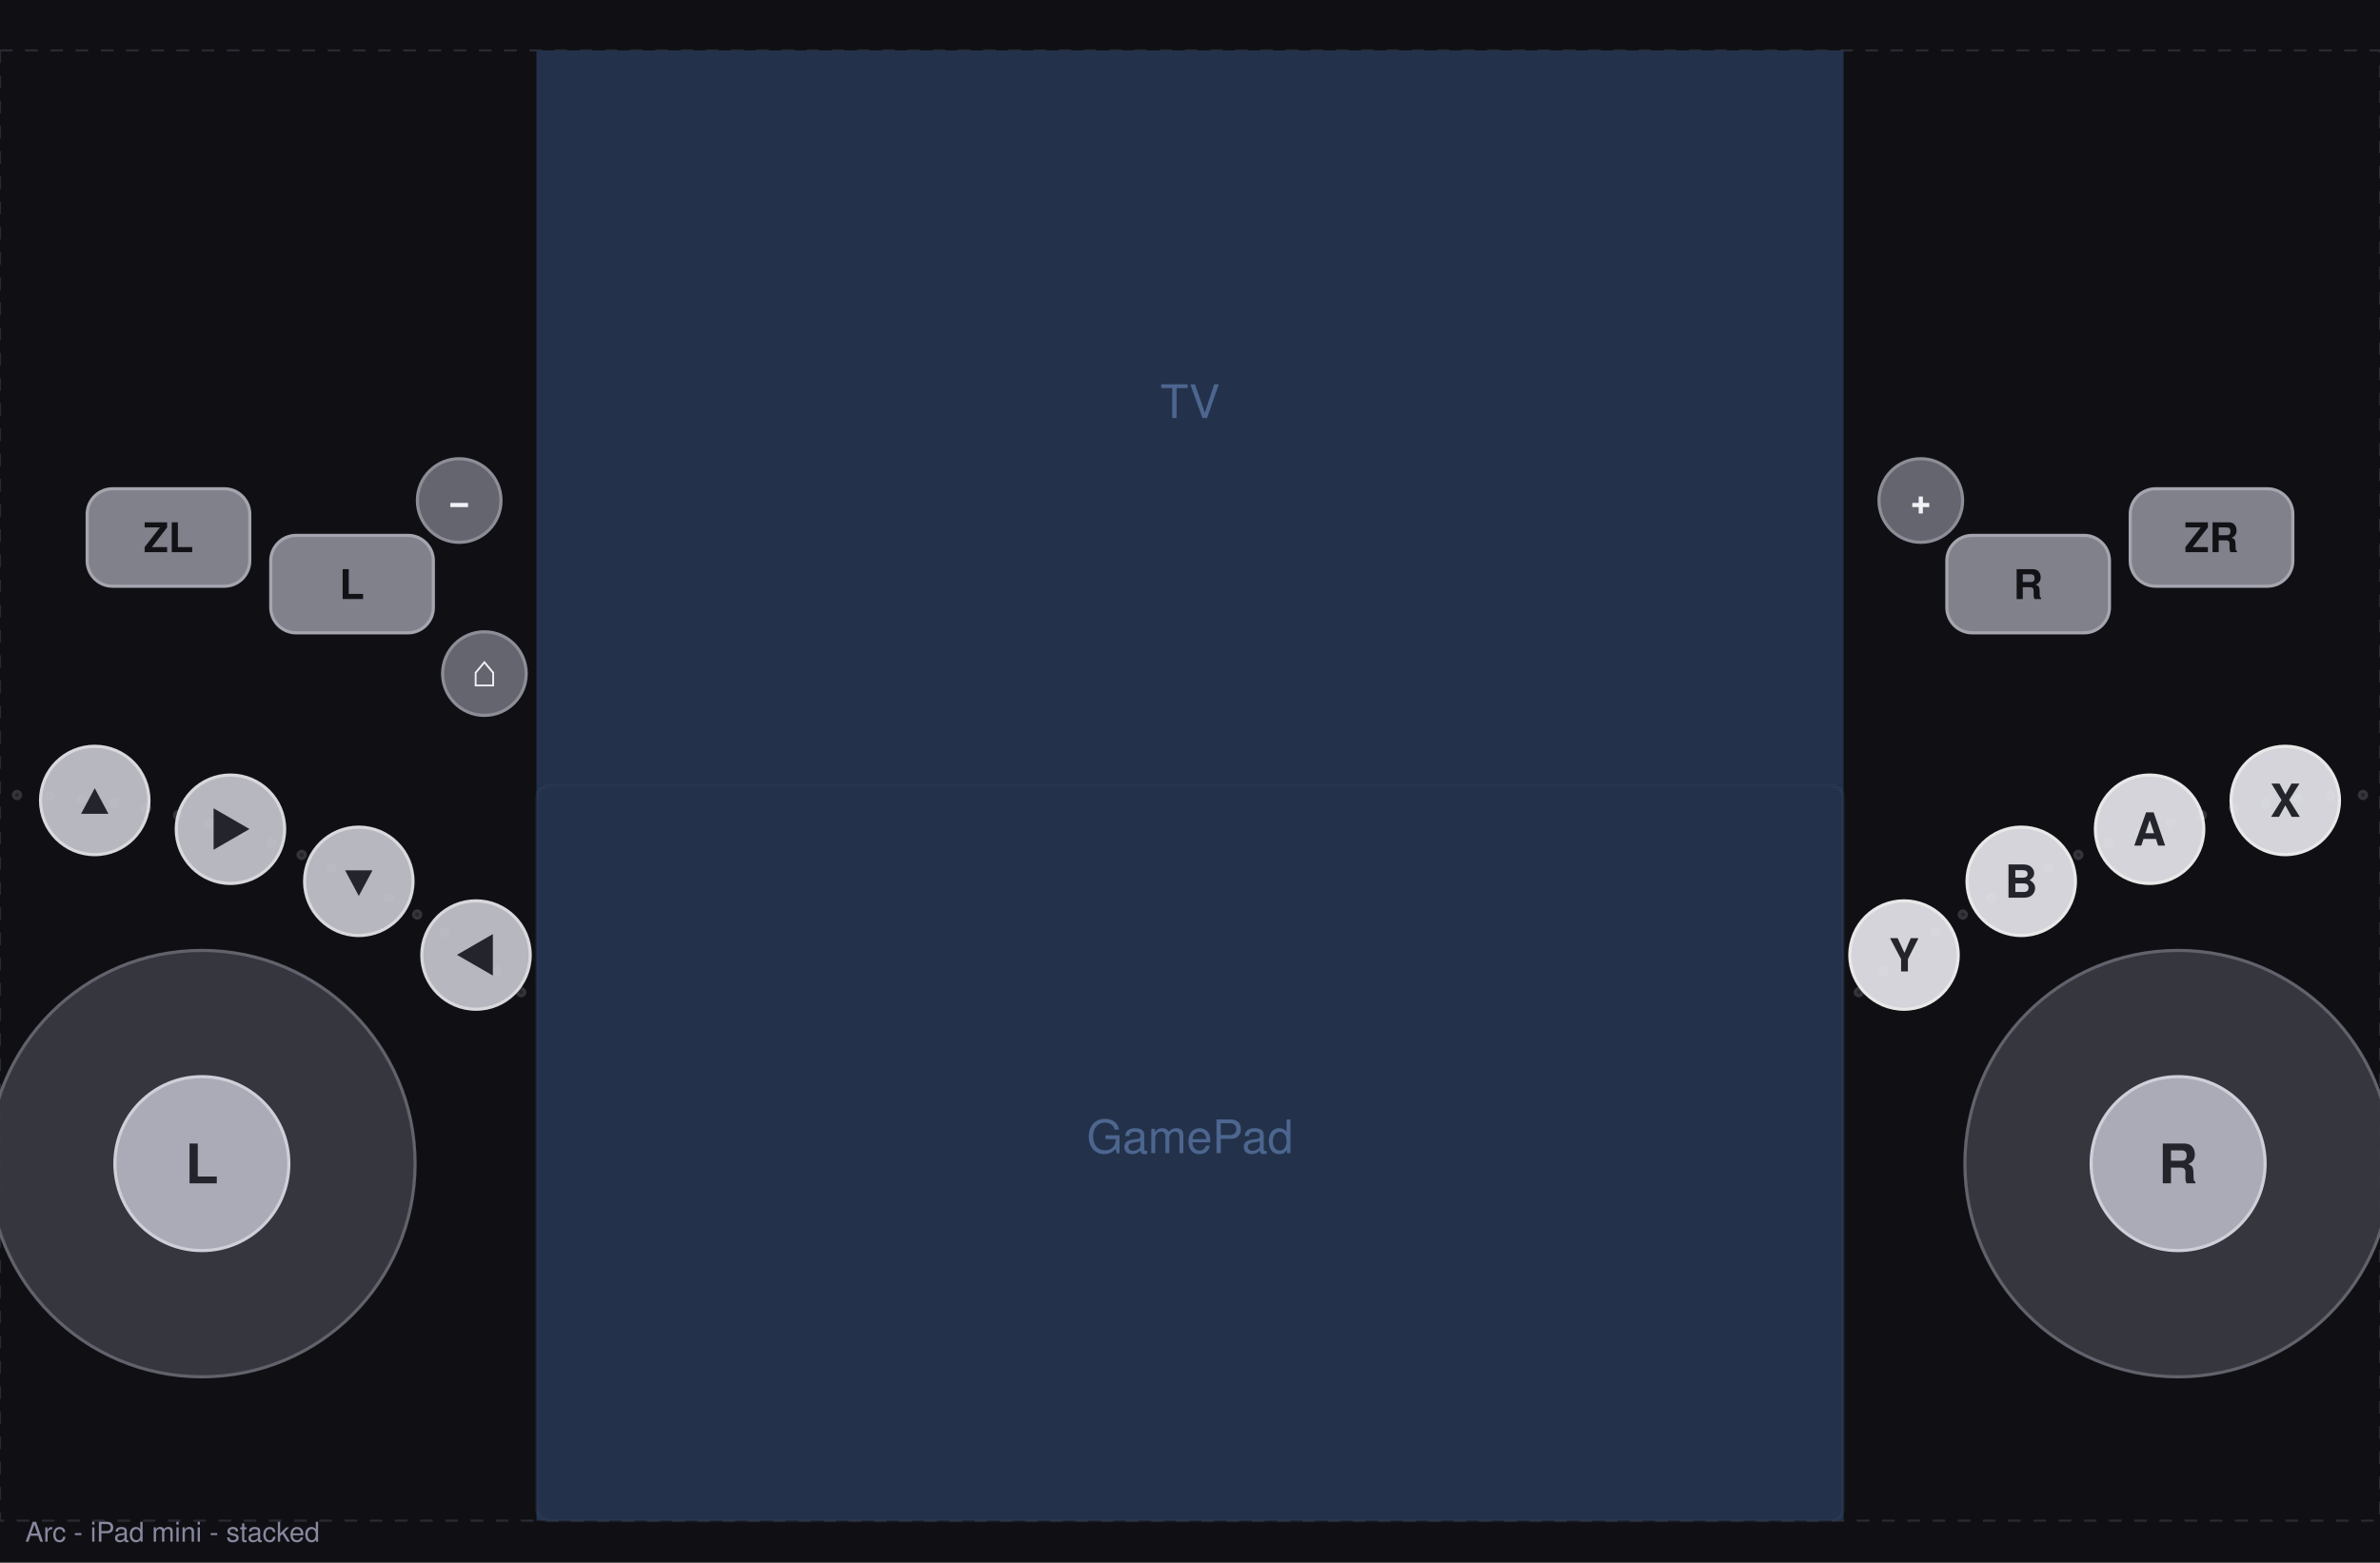
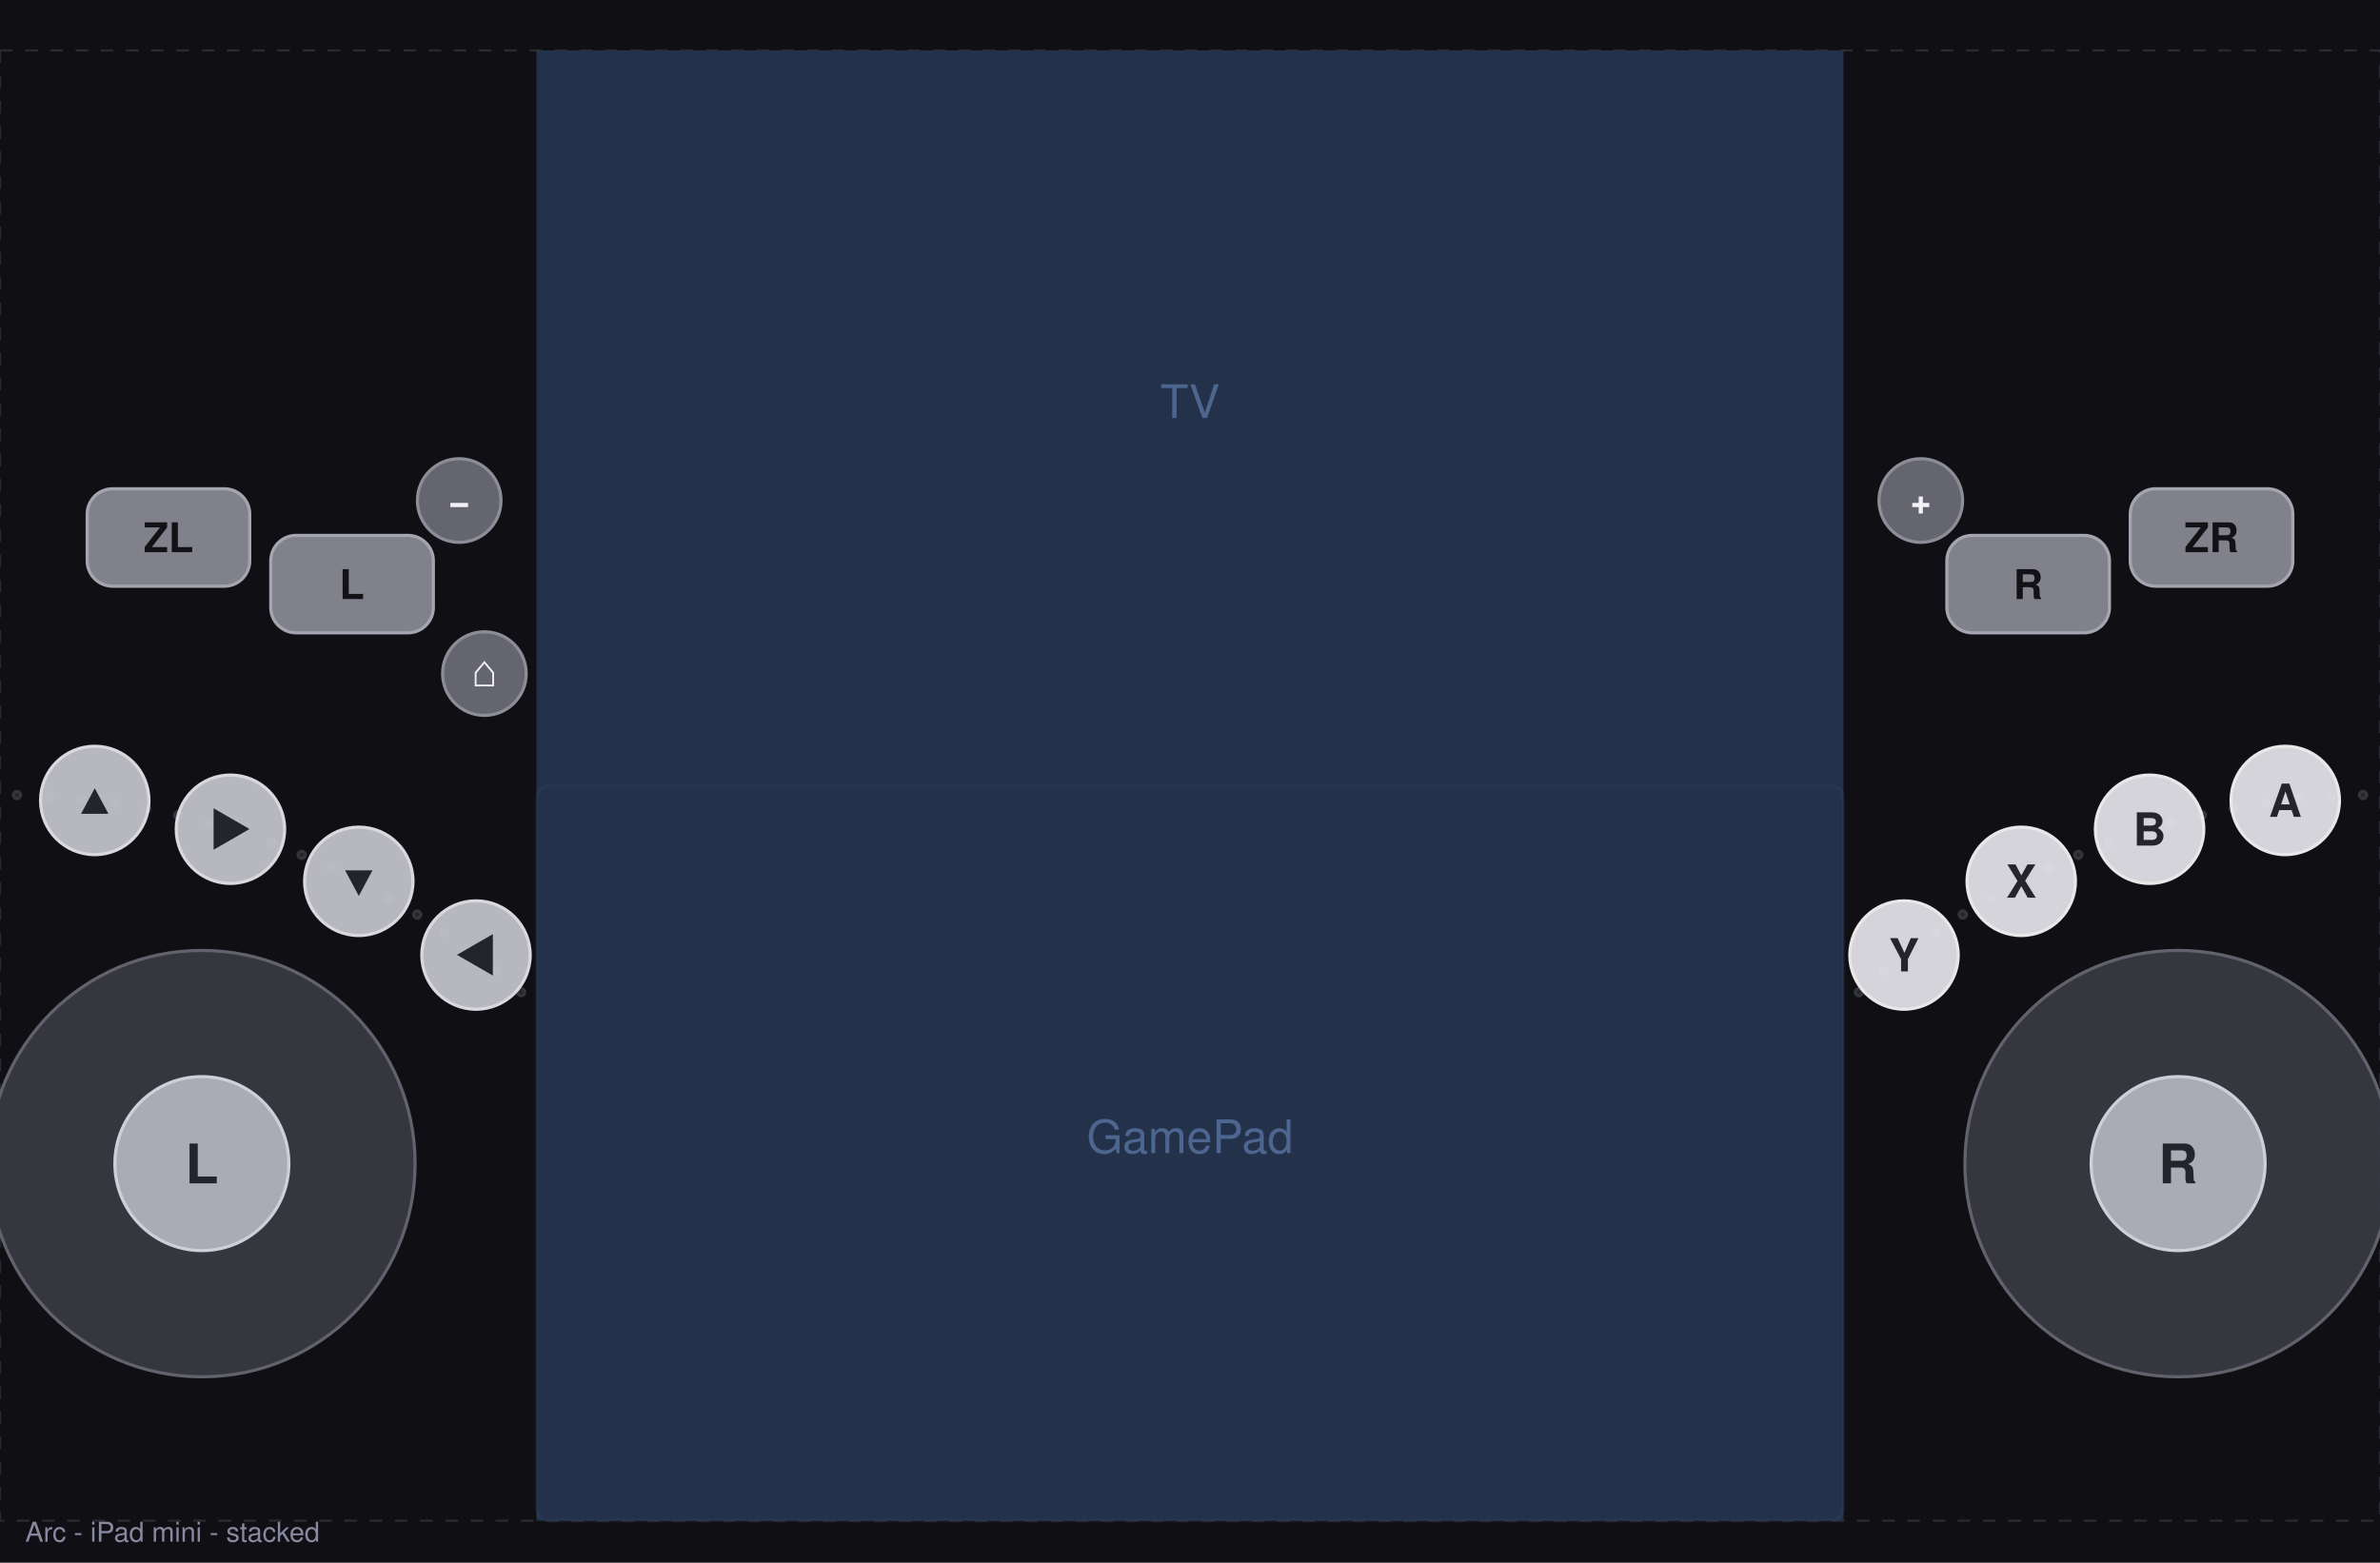
<svg xmlns="http://www.w3.org/2000/svg" width="1133" height="744" viewBox="0 0 1133.0 744.0" font-family="-apple-system, Helvetica, sans-serif">
  <rect width="100%" height="100%" fill="#101014" />
  <rect x="0.0" y="24.0" width="1133.0" height="700.0" fill="none" stroke="#2a2a33" stroke-dasharray="6 6" />
  <rect x="255.4" y="24.0" width="622.2" height="350.0" fill="#23324a" />
  <text x="566.5" y="199.0" fill="#4d6690" font-size="22" text-anchor="middle">TV</text>
  <rect x="255.4" y="374.0" width="622.2" height="350.0" fill="#23324a" />
  <text x="566.5" y="549.0" fill="#4d6690" font-size="22" text-anchor="middle">GamePad</text>
  <rect x="255.4" y="374.0" width="622.2" height="350.0" rx="6.0" fill="none" stroke="#4d6690" stroke-width="1.5" opacity="0.12" />
  <circle cx="1124.9" cy="378.5" r="1.7" fill="#55555f" stroke="#8a8a96" stroke-width="1.5" opacity="0.3" />
  <circle cx="1109.4" cy="379.1" r="1.7" fill="#55555f" stroke="#8a8a96" stroke-width="1.5" opacity="0.3" />
  <circle cx="1094.0" cy="380.4" r="1.7" fill="#55555f" stroke="#8a8a96" stroke-width="1.5" opacity="0.3" />
  <circle cx="1078.6" cy="382.4" r="1.7" fill="#55555f" stroke="#8a8a96" stroke-width="1.5" opacity="0.3" />
  <circle cx="1063.4" cy="384.9" r="1.7" fill="#55555f" stroke="#8a8a96" stroke-width="1.5" opacity="0.3" />
  <circle cx="1048.2" cy="388.1" r="1.7" fill="#55555f" stroke="#8a8a96" stroke-width="1.5" opacity="0.3" />
  <circle cx="1033.3" cy="391.9" r="1.7" fill="#55555f" stroke="#8a8a96" stroke-width="1.5" opacity="0.3" />
  <circle cx="1018.4" cy="396.4" r="1.7" fill="#55555f" stroke="#8a8a96" stroke-width="1.5" opacity="0.3" />
  <circle cx="1003.8" cy="401.4" r="1.7" fill="#55555f" stroke="#8a8a96" stroke-width="1.5" opacity="0.3" />
  <circle cx="989.4" cy="407.0" r="1.7" fill="#55555f" stroke="#8a8a96" stroke-width="1.5" opacity="0.3" />
  <circle cx="975.2" cy="413.3" r="1.7" fill="#55555f" stroke="#8a8a96" stroke-width="1.5" opacity="0.3" />
  <circle cx="961.3" cy="420.1" r="1.7" fill="#55555f" stroke="#8a8a96" stroke-width="1.5" opacity="0.3" />
  <circle cx="947.7" cy="427.5" r="1.7" fill="#55555f" stroke="#8a8a96" stroke-width="1.5" opacity="0.3" />
  <circle cx="934.4" cy="435.4" r="1.7" fill="#55555f" stroke="#8a8a96" stroke-width="1.5" opacity="0.3" />
  <circle cx="921.5" cy="443.9" r="1.7" fill="#55555f" stroke="#8a8a96" stroke-width="1.5" opacity="0.3" />
  <circle cx="908.9" cy="452.9" r="1.7" fill="#55555f" stroke="#8a8a96" stroke-width="1.5" opacity="0.3" />
  <circle cx="896.7" cy="462.4" r="1.7" fill="#55555f" stroke="#8a8a96" stroke-width="1.5" opacity="0.3" />
  <circle cx="884.9" cy="472.4" r="1.7" fill="#55555f" stroke="#8a8a96" stroke-width="1.5" opacity="0.3" />
  <circle cx="8.1" cy="378.5" r="1.7" fill="#55555f" stroke="#8a8a96" stroke-width="1.5" opacity="0.3" />
  <circle cx="23.6" cy="379.1" r="1.7" fill="#55555f" stroke="#8a8a96" stroke-width="1.5" opacity="0.3" />
  <circle cx="39.0" cy="380.4" r="1.7" fill="#55555f" stroke="#8a8a96" stroke-width="1.5" opacity="0.3" />
  <circle cx="54.4" cy="382.4" r="1.7" fill="#55555f" stroke="#8a8a96" stroke-width="1.5" opacity="0.3" />
  <circle cx="69.6" cy="384.9" r="1.7" fill="#55555f" stroke="#8a8a96" stroke-width="1.5" opacity="0.3" />
  <circle cx="84.8" cy="388.1" r="1.7" fill="#55555f" stroke="#8a8a96" stroke-width="1.5" opacity="0.3" />
  <circle cx="99.7" cy="391.9" r="1.7" fill="#55555f" stroke="#8a8a96" stroke-width="1.5" opacity="0.3" />
  <circle cx="114.6" cy="396.4" r="1.7" fill="#55555f" stroke="#8a8a96" stroke-width="1.5" opacity="0.3" />
  <circle cx="129.2" cy="401.4" r="1.7" fill="#55555f" stroke="#8a8a96" stroke-width="1.5" opacity="0.3" />
  <circle cx="143.6" cy="407.0" r="1.7" fill="#55555f" stroke="#8a8a96" stroke-width="1.5" opacity="0.3" />
  <circle cx="157.8" cy="413.3" r="1.7" fill="#55555f" stroke="#8a8a96" stroke-width="1.5" opacity="0.3" />
  <circle cx="171.7" cy="420.1" r="1.7" fill="#55555f" stroke="#8a8a96" stroke-width="1.5" opacity="0.3" />
  <circle cx="185.3" cy="427.5" r="1.7" fill="#55555f" stroke="#8a8a96" stroke-width="1.5" opacity="0.3" />
  <circle cx="198.6" cy="435.4" r="1.7" fill="#55555f" stroke="#8a8a96" stroke-width="1.5" opacity="0.3" />
  <circle cx="211.5" cy="443.9" r="1.7" fill="#55555f" stroke="#8a8a96" stroke-width="1.5" opacity="0.3" />
  <circle cx="224.1" cy="452.9" r="1.7" fill="#55555f" stroke="#8a8a96" stroke-width="1.5" opacity="0.3" />
  <circle cx="236.3" cy="462.4" r="1.7" fill="#55555f" stroke="#8a8a96" stroke-width="1.5" opacity="0.3" />
  <circle cx="248.1" cy="472.4" r="1.7" fill="#55555f" stroke="#8a8a96" stroke-width="1.5" opacity="0.3" />
  <circle cx="1087.9" cy="381.1" r="25.8" fill="#e9e9ef" stroke="#ffffff" stroke-width="1.5" opacity="0.9" />
-   <text x="1087.9" y="388.9" fill="#24242c" font-size="21.7" font-weight="600" text-anchor="middle" opacity="1.0">X</text>
+   <text x="1087.9" y="388.9" fill="#24242c" font-size="21.7" font-weight="600" text-anchor="middle" opacity="1.0">A</text>
  <circle cx="1023.3" cy="394.8" r="25.8" fill="#e9e9ef" stroke="#ffffff" stroke-width="1.5" opacity="0.9" />
-   <text x="1023.3" y="402.6" fill="#24242c" font-size="21.7" font-weight="600" text-anchor="middle" opacity="1.0">A</text>
+   <text x="1023.3" y="402.6" fill="#24242c" font-size="21.7" font-weight="600" text-anchor="middle" opacity="1.0">B</text>
  <circle cx="962.2" cy="419.6" r="25.8" fill="#e9e9ef" stroke="#ffffff" stroke-width="1.5" opacity="0.9" />
-   <text x="962.2" y="427.4" fill="#24242c" font-size="21.7" font-weight="600" text-anchor="middle" opacity="1.0">B</text>
+   <text x="962.2" y="427.4" fill="#24242c" font-size="21.7" font-weight="600" text-anchor="middle" opacity="1.0">X</text>
  <circle cx="906.4" cy="454.7" r="25.8" fill="#e9e9ef" stroke="#ffffff" stroke-width="1.5" opacity="0.9" />
  <text x="906.4" y="462.5" fill="#24242c" font-size="21.7" font-weight="600" text-anchor="middle" opacity="1.0">Y</text>
  <circle cx="1036.9" cy="554.0" r="101.5" fill="#3a3a44" stroke="#6a6a76" stroke-width="1.5" opacity="0.9" />
  <circle cx="1036.9" cy="554.0" r="41.4" fill="#b8b8c4" stroke="#e0e0ea" stroke-width="1.5" opacity="0.9" />
  <text x="1036.9" y="563.4" fill="#24242c" font-size="26.0" font-weight="600" text-anchor="middle" opacity="1.0">R</text>
  <rect x="1014.1" y="232.7" width="77.4" height="46.4" rx="12.1" fill="#8d8d99" stroke="#b5b5c0" stroke-width="1.5" opacity="0.9" />
  <text x="1052.8" y="262.9" fill="#111116" font-size="19.5" font-weight="600" text-anchor="middle" opacity="1.0">ZR</text>
  <rect x="926.8" y="254.9" width="77.4" height="46.4" rx="12.1" fill="#8d8d99" stroke="#b5b5c0" stroke-width="1.5" opacity="0.9" />
  <text x="965.5" y="285.2" fill="#111116" font-size="19.5" font-weight="600" text-anchor="middle" opacity="1.0">R</text>
  <circle cx="914.4" cy="238.3" r="19.9" fill="#6e6e7a" stroke="#9a9aa6" stroke-width="1.5" opacity="0.9" />
  <text x="914.4" y="244.3" fill="#f2f2f6" font-size="16.7" font-weight="600" text-anchor="middle" opacity="1.0">+</text>
  <circle cx="45.1" cy="381.1" r="25.8" fill="#c9c9d2" stroke="#ededf3" stroke-width="1.5" opacity="0.9" />
  <text x="45.1" y="388.9" fill="#24242c" font-size="21.7" font-weight="600" text-anchor="middle" opacity="1.0">▲</text>
  <circle cx="109.7" cy="394.8" r="25.8" fill="#c9c9d2" stroke="#ededf3" stroke-width="1.5" opacity="0.9" />
  <text x="109.7" y="402.6" fill="#24242c" font-size="21.7" font-weight="600" text-anchor="middle" opacity="1.0">▶</text>
  <circle cx="170.8" cy="419.6" r="25.8" fill="#c9c9d2" stroke="#ededf3" stroke-width="1.5" opacity="0.9" />
  <text x="170.8" y="427.4" fill="#24242c" font-size="21.7" font-weight="600" text-anchor="middle" opacity="1.0">▼</text>
  <circle cx="226.6" cy="454.7" r="25.8" fill="#c9c9d2" stroke="#ededf3" stroke-width="1.5" opacity="0.9" />
  <text x="226.6" y="462.5" fill="#24242c" font-size="21.7" font-weight="600" text-anchor="middle" opacity="1.0">◀</text>
  <circle cx="96.1" cy="554.0" r="101.5" fill="#3a3a44" stroke="#6a6a76" stroke-width="1.5" opacity="0.9" />
  <circle cx="96.1" cy="554.0" r="41.4" fill="#b8b8c4" stroke="#e0e0ea" stroke-width="1.5" opacity="0.9" />
  <text x="96.1" y="563.4" fill="#24242c" font-size="26.0" font-weight="600" text-anchor="middle" opacity="1.0">L</text>
  <rect x="41.5" y="232.7" width="77.4" height="46.4" rx="12.1" fill="#8d8d99" stroke="#b5b5c0" stroke-width="1.5" opacity="0.9" />
  <text x="80.2" y="262.9" fill="#111116" font-size="19.5" font-weight="600" text-anchor="middle" opacity="1.0">ZL</text>
  <rect x="128.9" y="254.9" width="77.4" height="46.4" rx="12.1" fill="#8d8d99" stroke="#b5b5c0" stroke-width="1.5" opacity="0.9" />
  <text x="167.5" y="285.2" fill="#111116" font-size="19.5" font-weight="600" text-anchor="middle" opacity="1.0">L</text>
  <circle cx="218.6" cy="238.3" r="19.9" fill="#6e6e7a" stroke="#9a9aa6" stroke-width="1.5" opacity="0.9" />
  <text x="218.6" y="244.3" fill="#f2f2f6" font-size="16.7" font-weight="600" text-anchor="middle" opacity="1.0">−</text>
  <circle cx="230.6" cy="320.7" r="19.9" fill="#6e6e7a" stroke="#9a9aa6" stroke-width="1.5" opacity="0.9" />
  <text x="230.6" y="326.8" fill="#f2f2f6" font-size="16.7" font-weight="600" text-anchor="middle" opacity="1.0">⌂</text>
  <text x="12" y="734.0" fill="#8888a0" font-size="13">Arc - iPad mini - stacked</text>
</svg>
